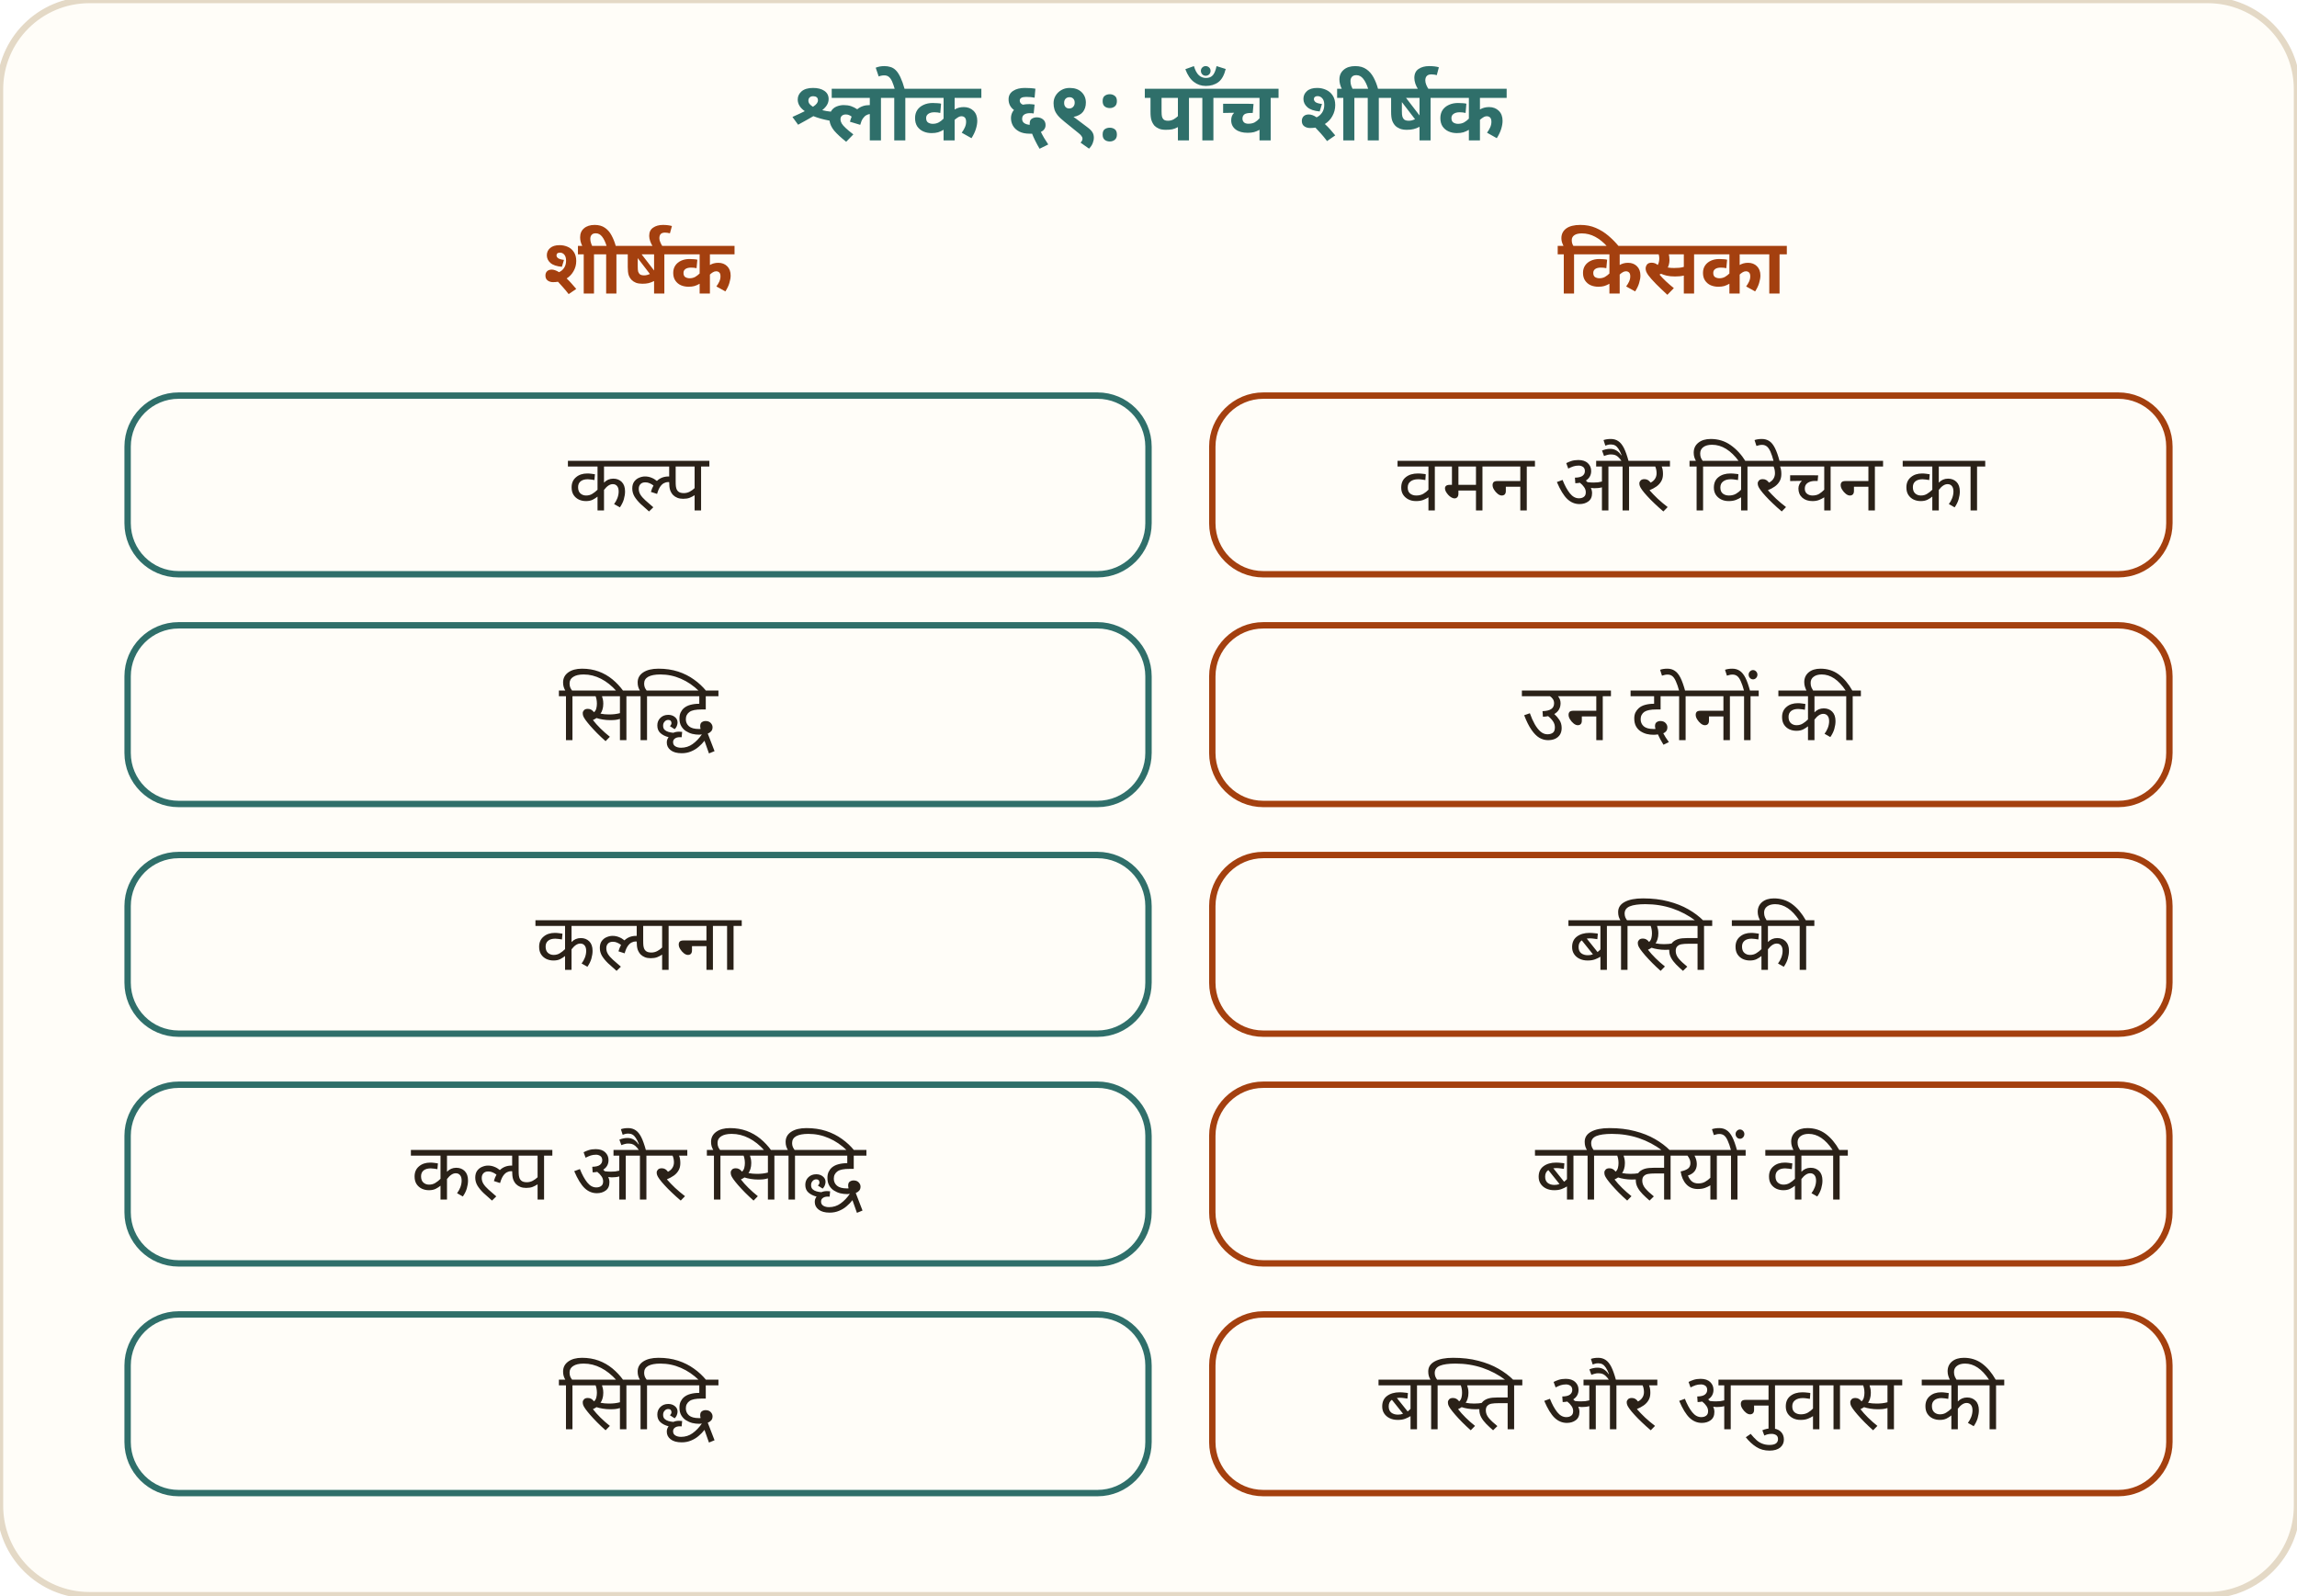
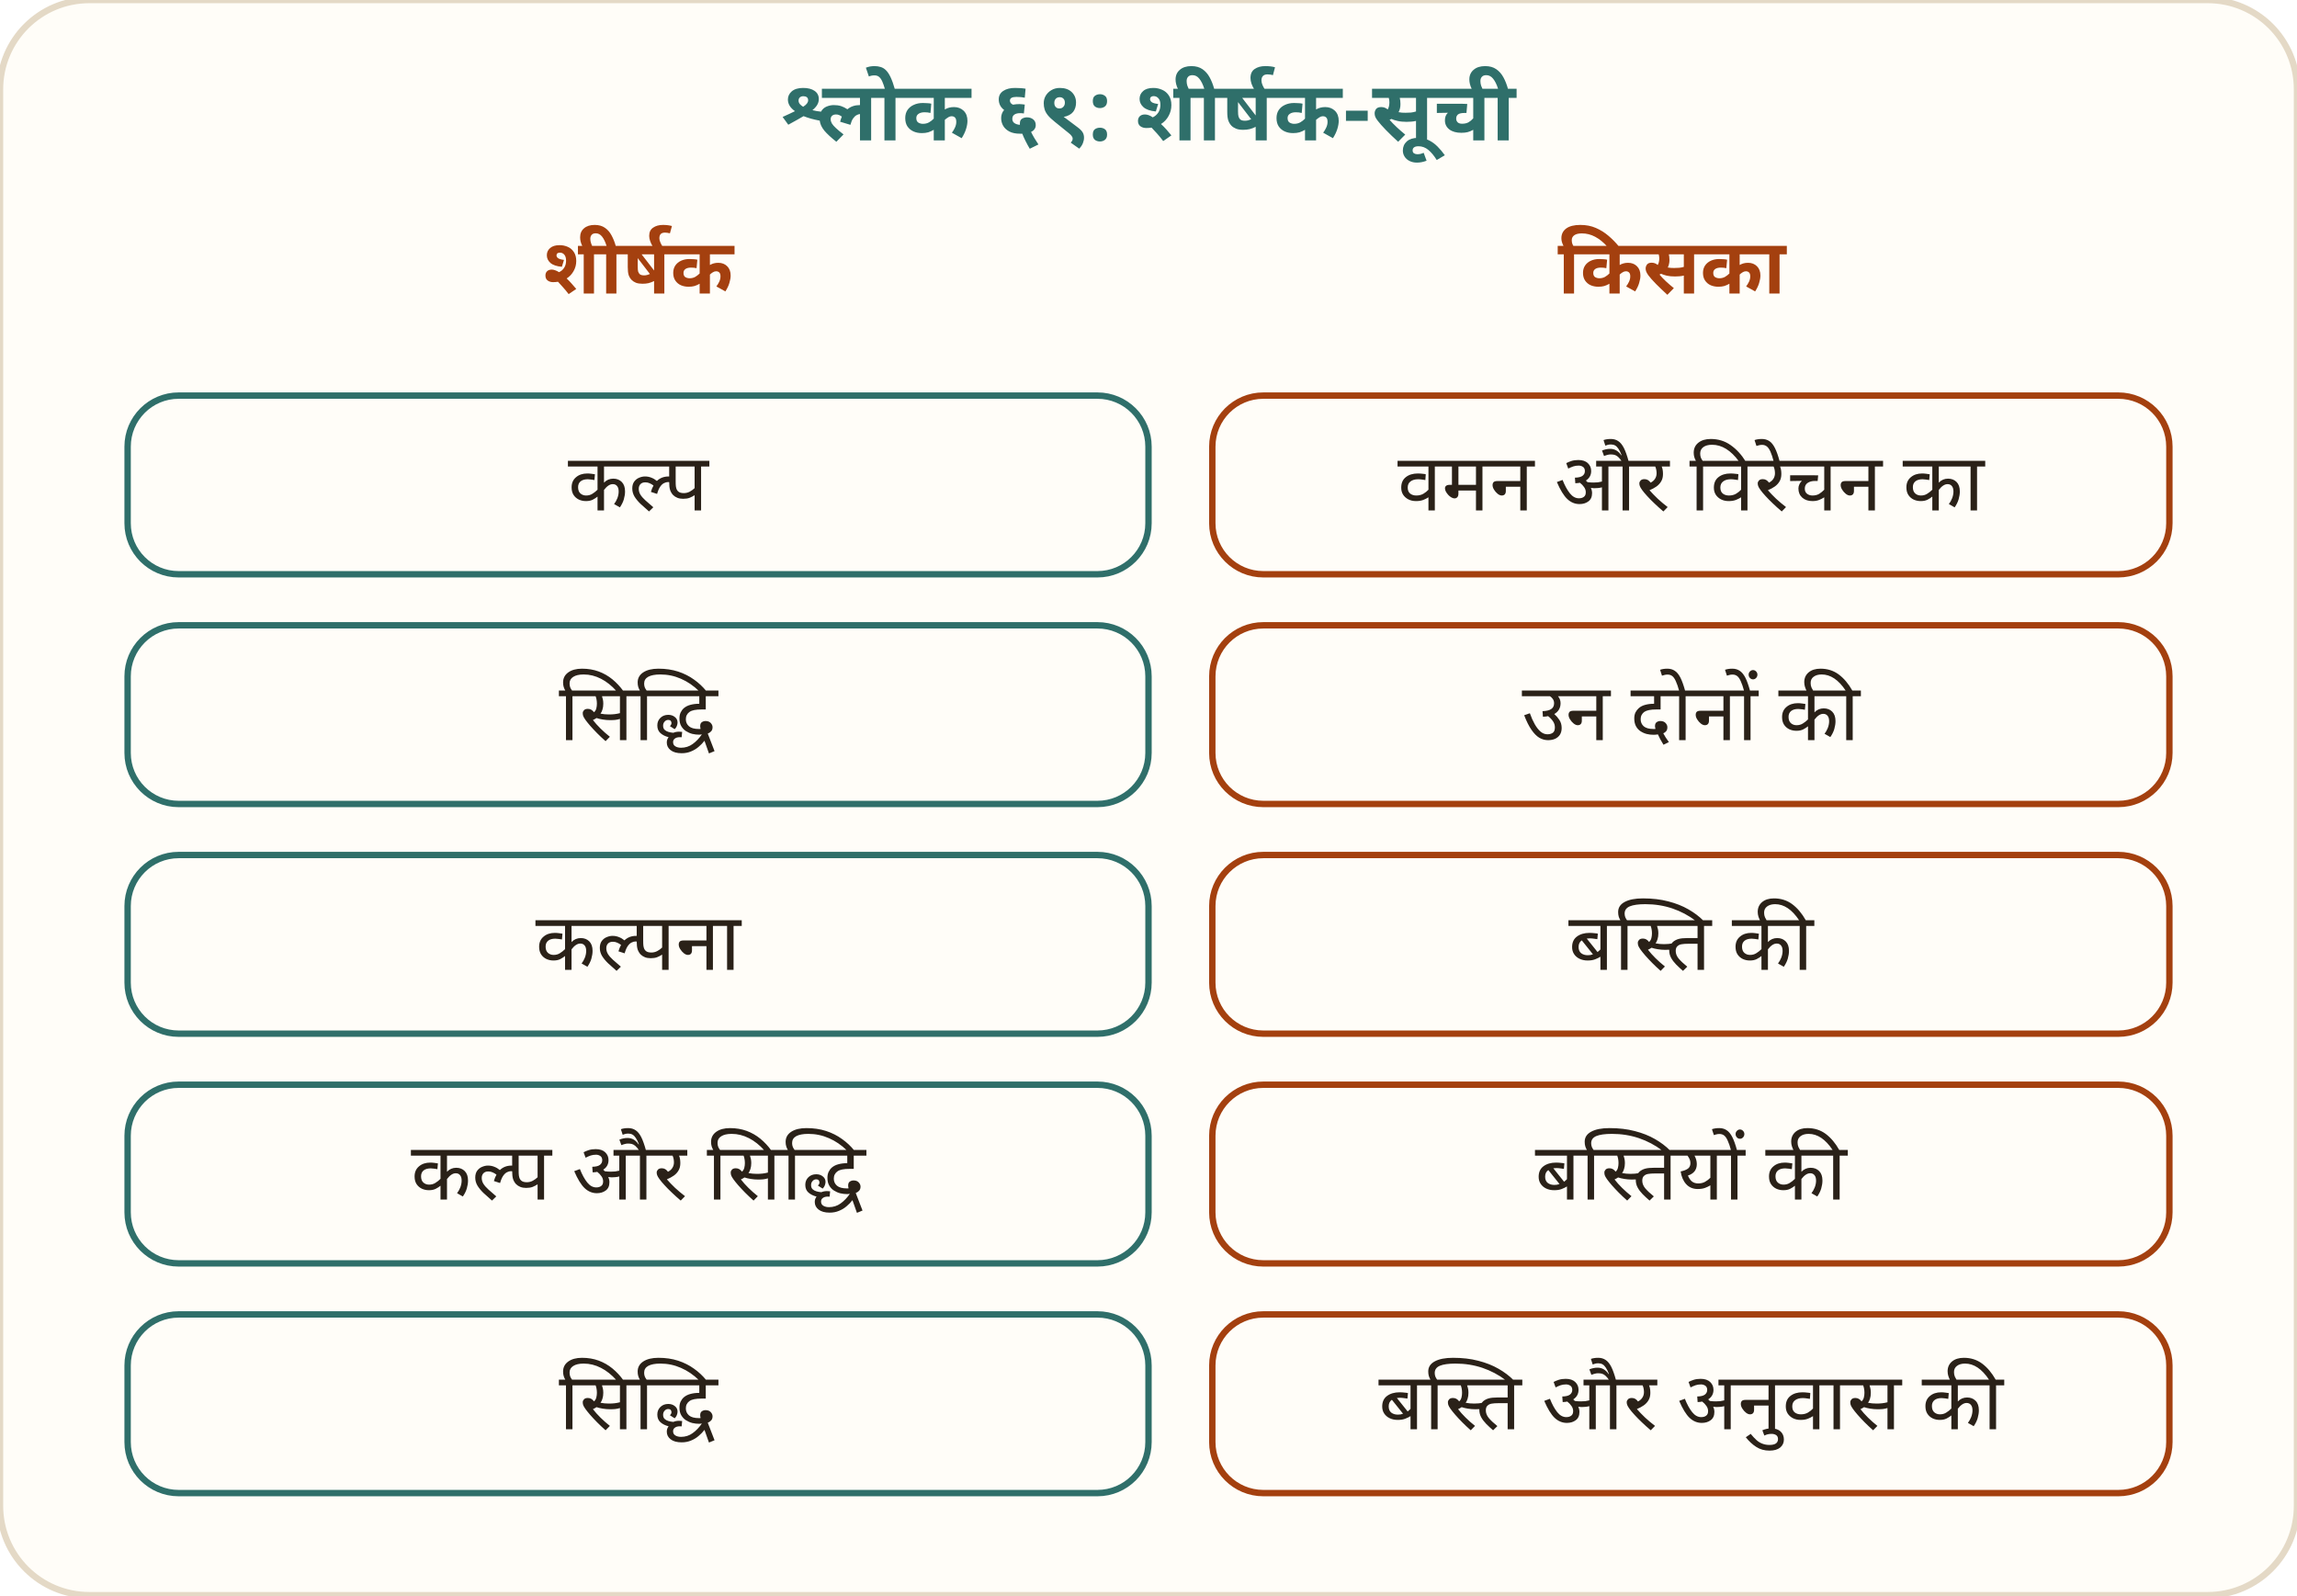
<svg xmlns="http://www.w3.org/2000/svg" viewBox="0 0 360 250" role="img">
  <rect width="360" height="250" rx="14" fill="#fffdf8" stroke="#e4d9c6" />
-   <text x="180" y="22" font-family="'Noto Sans Devanagari','Mukta','Nirmala UI','Mangal',sans-serif" font-size="13" font-weight="700" fill="#2f6f6a" text-anchor="middle">श्लोक ६९: पाँच शीर्षक</text>
+   <text x="180" y="22" font-family="'Noto Sans Devanagari','Mukta','Nirmala UI','Mangal',sans-serif" font-size="13" font-weight="700" fill="#2f6f6a" text-anchor="middle">श्लोक ६९: शीर्षक-सूची</text>
  <text x="100" y="46" font-family="'Noto Sans Devanagari','Mukta','Nirmala UI','Mangal',sans-serif" font-size="12" font-weight="700" fill="#a4400f" text-anchor="middle">शीर्षक</text>
  <text x="262" y="46" font-family="'Noto Sans Devanagari','Mukta','Nirmala UI','Mangal',sans-serif" font-size="12" font-weight="700" fill="#a4400f" text-anchor="middle">किसका</text>
  <rect x="20" y="62" width="160" height="28" rx="8" fill="#fffdf8" stroke="#2f6f6a" />
  <text x="100.0" y="80.0" font-family="'Noto Sans Devanagari','Mukta','Nirmala UI','Mangal',sans-serif" font-size="12.5" font-weight="500" fill="#2a2118" text-anchor="middle">कल्प</text>
  <rect x="190" y="62" width="150" height="28" rx="8" fill="#fffdf8" stroke="#a4400f" />
  <text x="265.0" y="80.0" font-family="'Noto Sans Devanagari','Mukta','Nirmala UI','Mangal',sans-serif" font-size="12.5" font-weight="500" fill="#2a2118" text-anchor="middle">वमन और विरेचन का</text>
  <rect x="20" y="98" width="160" height="28" rx="8" fill="#fffdf8" stroke="#2f6f6a" />
  <text x="100.0" y="116.0" font-family="'Noto Sans Devanagari','Mukta','Nirmala UI','Mangal',sans-serif" font-size="12.5" font-weight="500" fill="#2a2118" text-anchor="middle">सिद्धि</text>
  <rect x="190" y="98" width="150" height="28" rx="8" fill="#fffdf8" stroke="#a4400f" />
  <text x="265.0" y="116.0" font-family="'Noto Sans Devanagari','Mukta','Nirmala UI','Mangal',sans-serif" font-size="12.5" font-weight="500" fill="#2a2118" text-anchor="middle">उन दोनों की</text>
  <rect x="20" y="134" width="160" height="28" rx="8" fill="#fffdf8" stroke="#2f6f6a" />
  <text x="100.0" y="152.0" font-family="'Noto Sans Devanagari','Mukta','Nirmala UI','Mangal',sans-serif" font-size="12.5" font-weight="500" fill="#2a2118" text-anchor="middle">कल्पना</text>
  <rect x="190" y="134" width="150" height="28" rx="8" fill="#fffdf8" stroke="#a4400f" />
  <text x="265.0" y="152.0" font-family="'Noto Sans Devanagari','Mukta','Nirmala UI','Mangal',sans-serif" font-size="12.5" font-weight="500" fill="#2a2118" text-anchor="middle">बस्ति की</text>
  <rect x="20" y="170" width="160" height="28" rx="8" fill="#fffdf8" stroke="#2f6f6a" />
  <text x="100.0" y="188.0" font-family="'Noto Sans Devanagari','Mukta','Nirmala UI','Mangal',sans-serif" font-size="12.5" font-weight="500" fill="#2a2118" text-anchor="middle">कल्प और सिद्धि</text>
  <rect x="190" y="170" width="150" height="28" rx="8" fill="#fffdf8" stroke="#a4400f" />
  <text x="265.0" y="188.0" font-family="'Noto Sans Devanagari','Mukta','Nirmala UI','Mangal',sans-serif" font-size="12.5" font-weight="500" fill="#2a2118" text-anchor="middle">बस्तियों की</text>
  <rect x="20" y="206" width="160" height="28" rx="8" fill="#fffdf8" stroke="#2f6f6a" />
  <text x="100.0" y="224.0" font-family="'Noto Sans Devanagari','Mukta','Nirmala UI','Mangal',sans-serif" font-size="12.5" font-weight="500" fill="#2a2118" text-anchor="middle">सिद्धि</text>
  <rect x="190" y="206" width="150" height="28" rx="8" fill="#fffdf8" stroke="#a4400f" />
  <text x="265.0" y="224.0" font-family="'Noto Sans Devanagari','Mukta','Nirmala UI','Mangal',sans-serif" font-size="12.5" font-weight="500" fill="#2a2118" text-anchor="middle">बस्ति और अनुवास की</text>
</svg>
